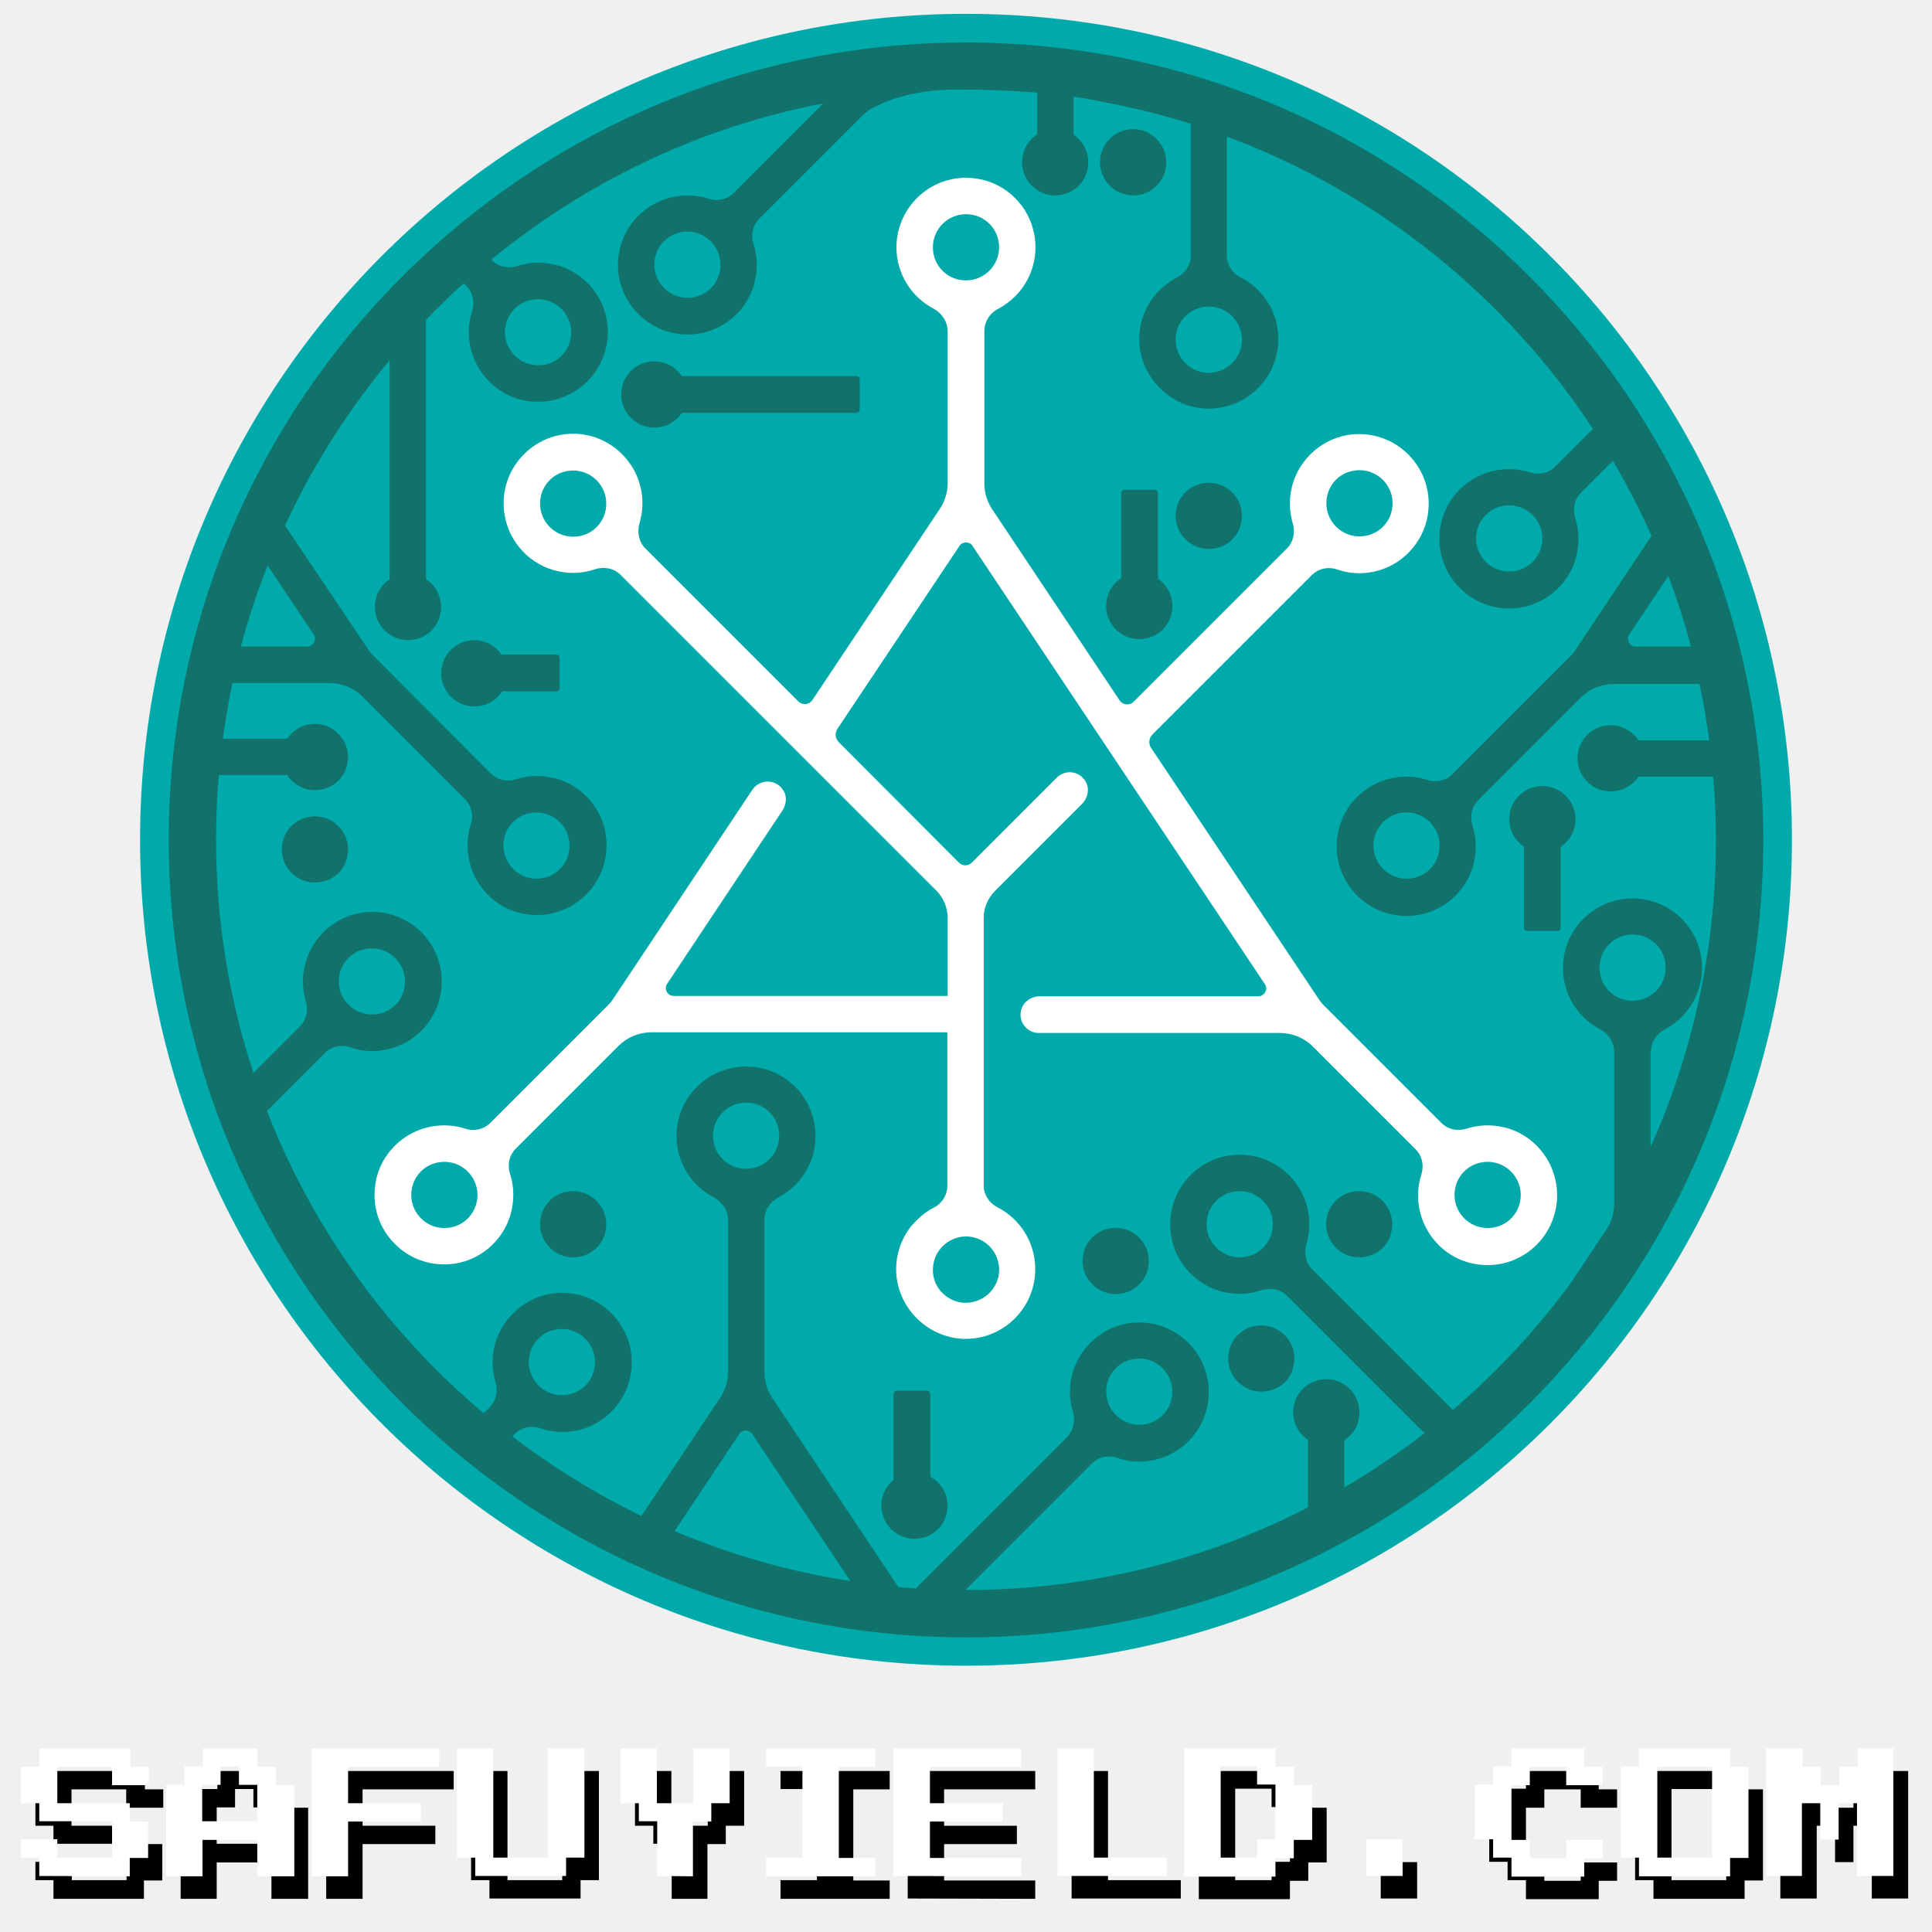
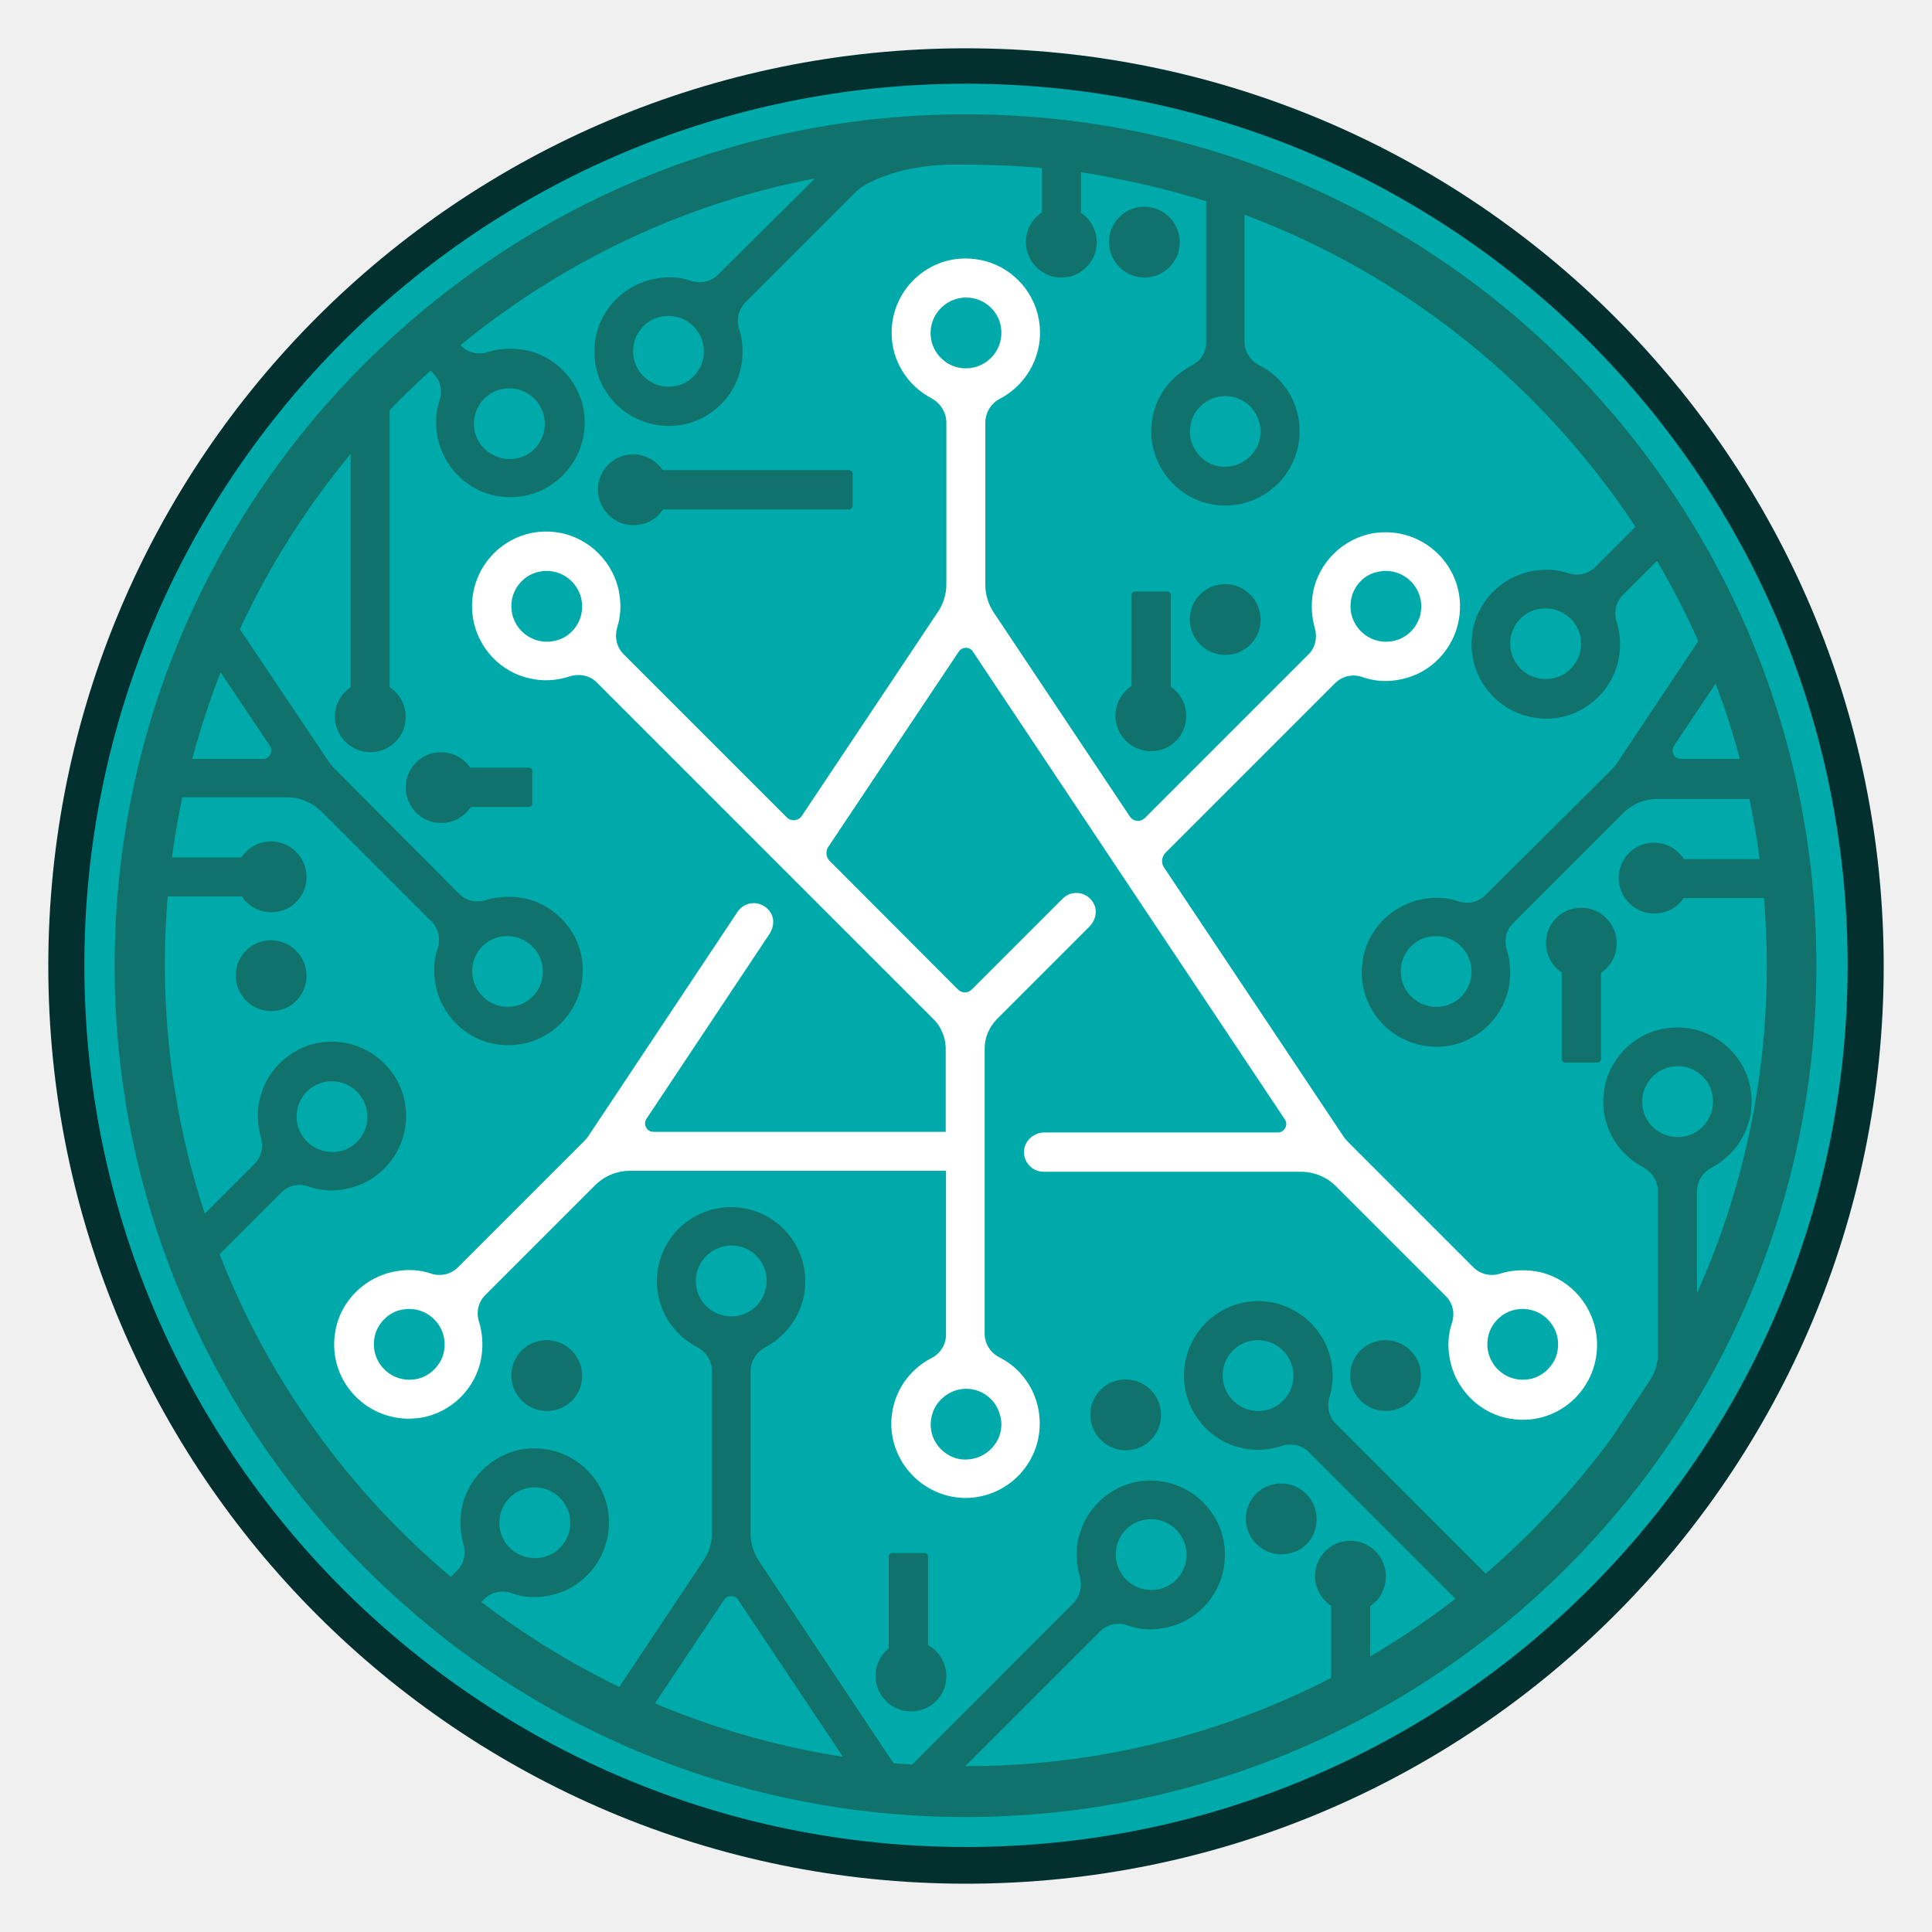
<svg xmlns="http://www.w3.org/2000/svg" version="1.1" id="Capa_1" x="0px" y="0px" viewBox="0 0 600 600" style="enable-background:new 0 0 600 600;" xml:space="preserve">
  <style type="text/css">
- 	.st0{fill:#00AAAA;}
- 	.st1{fill:#FFFFFF;}
- 	.st2{fill:#11726B;}
- 	.st3{enable-background:new    ;}
+ 	.st0{fill:#01302F;}
+ 	.st1{fill:#00AAAA;}
+ 	.st2{fill:#FFFFFF;}
+ 	.st3{fill:#11726B;}
</style>
  <g>
    <g>
-       <circle class="st0" cx="300" cy="260.8" r="256.5" />
-       <path class="st1" d="M465.6,349.8c-3.5-0.6-7-0.3-10.1,0.7c-2.8,0.9-5.8,0.3-7.9-1.8l-36.3-36.3c-0.7-0.7-1.3-1.4-1.8-2.2    l-52-77.9c-0.9-1.3-0.7-3.1,0.4-4.2l6.2-6.2l43.3-43.3c2.1-2.1,5.2-2.7,8-1.7c3.5,1.2,7.4,1.5,11.4,0.6    c8.5-1.8,15.2-8.9,16.6-17.5c2.4-14.7-10.2-27.3-24.9-24.9c-8.9,1.5-16.1,8.7-17.6,17.6c-0.6,3.5-0.3,6.8,0.6,9.9    c0.8,2.7,0.2,5.7-1.8,7.7l-41.9,41.9l-5.7,5.7c-1.3,1.3-3.4,1.1-4.4-0.4l-39.6-59.4c-1.6-2.4-2.4-5.2-2.4-8v-47.2    c0-3,1.7-5.7,4.3-7c8-4.2,13-13.2,11.2-23.1c-1.6-8.7-8.5-15.6-17.1-17.2c-13.7-2.6-25.7,8-25.7,21.2c0,8.3,4.7,15.5,11.6,19.1    c2.6,1.4,4.3,4.1,4.3,7V150c0,2.8-0.8,5.6-2.4,8l-39.6,59.4c-1,1.5-3.1,1.7-4.4,0.4l-47.5-47.5c-2-2-2.6-5-1.8-7.8    c0.9-3.1,1.2-6.4,0.6-9.9c-1.5-8.9-8.7-16.1-17.6-17.6c-14.7-2.4-27.3,10.2-24.9,24.9c1.4,8.6,8.1,15.7,16.6,17.5    c4.1,0.9,7.9,0.6,11.4-0.6c2.8-0.9,5.9-0.4,8,1.7l98.1,98.1c2.2,2.2,3.5,5.3,3.5,8.4v24.3h-85.1c-1.9,0-3.1-2.2-2-3.8l35.8-53.8    c1.2-1.9,1.5-4.3,0.3-6.2c-2.3-3.7-7.3-3.6-9.6-0.3l-43.2,64.9c-0.5,0.8-1.1,1.5-1.8,2.2l-36.4,36.4c-2.1,2.1-5.1,2.7-7.9,1.8    c-3.1-1-6.5-1.3-10.1-0.7c-9,1.5-16.3,8.7-17.7,17.7c-2.4,14.7,10.2,27.2,24.8,24.9c9-1.4,16.3-8.7,17.7-17.7    c0.6-3.6,0.3-7-0.7-10.1c-0.9-2.8-0.3-5.8,1.8-7.9l31.9-31.9c2.7-2.7,6.4-4.2,10.2-4.2h91.9v47.7c0,2.8-1.6,5.4-4.1,6.7    c-2.8,1.4-5.2,3.5-7.2,5.9c-2.9,3.7-4.6,8.4-4.6,13.4c0.1,11.5,9.5,21.1,21,21.5c12.2,0.3,22.2-9.5,22.2-21.6    c0-5-1.7-9.7-4.6-13.4c-1.9-2.4-4.4-4.5-7.2-5.9c-2.5-1.3-4.2-3.9-4.2-6.7v-83.1c0-3.2,1.3-6.2,3.5-8.4l7.8-7.8l19.2-19.2    c1.7-1.7,2.4-4.3,1.4-6.5c-1.7-3.7-6.4-4.5-9.2-1.7l-26.4,26.4c-1.1,1.1-2.9,1.1-4,0l-37.3-37.4c-1.1-1.1-1.3-2.9-0.4-4.2    l37.9-56.8c1-1.4,3.1-1.4,4,0l90.8,136.1c1.1,1.6-0.1,3.8-2,3.8h-67.9c-2.6,0-5.1,1.7-5.8,4.3c-0.9,3.7,1.9,7.1,5.5,7.1h74.9    c3.8,0,7.5,1.5,10.2,4.2l31.9,31.9c2.1,2.1,2.7,5.1,1.8,7.9c-1,3.1-1.3,6.5-0.7,10.1c1.5,9,8.7,16.3,17.7,17.7    c14.7,2.4,27.2-10.2,24.9-24.9C481.8,358.5,474.6,351.2,465.6,349.8L465.6,349.8z M419.4,146.4c7.8-2.1,14.8,4.9,12.7,12.7    c-0.9,3.4-3.7,6.2-7.1,7.1c-7.8,2.1-14.8-4.9-12.7-12.7C413.2,150.1,415.9,147.3,419.4,146.4L419.4,146.4z M180.8,166.3    c-7.8,2.1-14.8-4.9-12.7-12.7c0.9-3.4,3.7-6.2,7.1-7.1c7.8-2.1,14.8,4.9,12.7,12.7C187,162.6,184.2,165.4,180.8,166.3L180.8,166.3    z M140.8,381c-7.8,2.1-14.8-4.9-12.7-12.7c0.9-3.4,3.7-6.2,7.1-7.1c7.8-2.1,14.8,4.9,12.7,12.7C147,377.3,144.2,380.1,140.8,381    L140.8,381z M309.2,389.7c0.7,1.4,1.1,3,1.1,4.6c0,6.1-5.4,11-11.8,10.2c-3.3-0.5-6.2-2.6-7.7-5.5c-1.6-3.2-1.3-6.6,0-9.3    c1.7-3.3,5.2-5.7,9.2-5.7C304,384,307.5,386.3,309.2,389.7L309.2,389.7z M290.1,79.6c-2.1-7.8,4.9-14.8,12.7-12.7    c3.4,0.9,6.2,3.7,7.1,7.1c2.1,7.8-4.9,14.8-12.7,12.7C293.8,85.8,291,83,290.1,79.6L290.1,79.6z M464.8,381    c-7.8,2.1-14.8-4.9-12.7-12.7c0.9-3.4,3.7-6.2,7.1-7.1c7.8-2.1,14.8,4.9,12.7,12.7C471,377.3,468.2,380.1,464.8,381" />
+       <circle class="st0" cx="300" cy="300" r="285" />
+       <circle class="st1" cx="300" cy="299.8" r="273.8" />
+       <path class="st2" d="M476.8,394.8c-3.7-0.6-7.5-0.3-10.8,0.7c-3,1-6.2,0.3-8.4-1.9l-38.7-38.7c-0.7-0.7-1.4-1.5-1.9-2.3    l-55.5-83.2c-1-1.4-0.7-3.3,0.4-4.5l6.6-6.6l46.2-46.2c2.2-2.2,5.6-2.9,8.5-1.8c3.7,1.3,7.9,1.6,12.2,0.6    c9.1-1.9,16.2-9.5,17.7-18.7c2.6-15.7-10.9-29.1-26.6-26.6c-9.5,1.6-17.2,9.3-18.8,18.8c-0.6,3.7-0.3,7.3,0.6,10.6    c0.9,2.9,0.2,6.1-1.9,8.2l-44.7,44.7l-6.1,6.1c-1.4,1.4-3.6,1.2-4.7-0.4l-42.3-63.4c-1.7-2.6-2.6-5.6-2.6-8.5v-50.4    c0-3.2,1.8-6.1,4.6-7.5c8.5-4.5,13.9-14.1,12-24.7c-1.7-9.3-9.1-16.7-18.3-18.4c-14.6-2.8-27.4,8.5-27.4,22.6    c0,8.9,5,16.5,12.4,20.4c2.8,1.5,4.6,4.4,4.6,7.5v50.3c0,3-0.9,6-2.6,8.5L249,253.4c-1.1,1.6-3.3,1.8-4.7,0.4l-50.7-50.7    c-2.1-2.1-2.8-5.3-1.9-8.3c1-3.3,1.3-6.8,0.6-10.6c-1.6-9.5-9.3-17.2-18.8-18.8c-15.7-2.6-29.1,10.9-26.6,26.6    c1.5,9.2,8.6,16.8,17.7,18.7c4.4,1,8.4,0.6,12.2-0.6c3-1,6.3-0.4,8.5,1.8L290,316.6c2.3,2.3,3.7,5.7,3.7,9v25.9h-90.8    c-2,0-3.3-2.3-2.1-4.1L239,290c1.3-2,1.6-4.6,0.3-6.6c-2.5-3.9-7.8-3.8-10.2-0.3L183,352.4c-0.5,0.9-1.2,1.6-1.9,2.3l-38.9,38.9    c-2.2,2.2-5.4,2.9-8.4,1.9c-3.3-1.1-6.9-1.4-10.8-0.7c-9.6,1.6-17.4,9.3-18.9,18.9c-2.6,15.7,10.9,29,26.5,26.6    c9.6-1.5,17.4-9.3,18.9-18.9c0.6-3.8,0.3-7.5-0.7-10.8c-1-3-0.3-6.2,1.9-8.4l34.1-34.1c2.9-2.9,6.8-4.5,10.9-4.5h98.1v50.9    c0,3-1.7,5.8-4.4,7.2c-3,1.5-5.6,3.7-7.7,6.3c-3.1,3.9-4.9,9-4.9,14.3c0.1,12.3,10.1,22.5,22.4,22.9c13,0.3,23.7-10.1,23.7-23.1    c0-5.3-1.8-10.4-4.9-14.3c-2-2.6-4.7-4.8-7.7-6.3c-2.7-1.4-4.5-4.2-4.5-7.2v-88.7c0-3.4,1.4-6.6,3.7-9l8.3-8.3l20.5-20.5    c1.8-1.8,2.6-4.6,1.5-6.9c-1.8-3.9-6.8-4.8-9.8-1.8l-28.2,28.2c-1.2,1.2-3.1,1.2-4.3,0l-39.8-39.9c-1.2-1.2-1.4-3.1-0.4-4.5    l40.5-60.6c1.1-1.5,3.3-1.5,4.3,0L399,347.6c1.2,1.7-0.1,4.1-2.1,4.1h-72.5c-2.8,0-5.4,1.8-6.2,4.6c-1,3.9,2,7.6,5.9,7.6H404    c4.1,0,8,1.6,10.9,4.5l34.1,34.1c2.2,2.2,2.9,5.4,1.9,8.4c-1.1,3.3-1.4,6.9-0.7,10.8c1.6,9.6,9.3,17.4,18.9,18.9    c15.7,2.6,29-10.9,26.6-26.6C494.1,404.1,486.4,396.3,476.8,394.8L476.8,394.8z M427.4,177.7c8.3-2.2,15.8,5.2,13.6,13.6    c-1,3.6-3.9,6.6-7.6,7.6c-8.3,2.2-15.8-5.2-13.6-13.6C420.8,181.6,423.7,178.6,427.4,177.7L427.4,177.7z M172.8,198.9    c-8.3,2.2-15.8-5.2-13.6-13.6c1-3.6,3.9-6.6,7.6-7.6c8.3-2.2,15.8,5.2,13.6,13.6C179.4,195,176.4,198,172.8,198.9L172.8,198.9z     M130.1,428.1c-8.3,2.2-15.8-5.2-13.6-13.6c1-3.6,3.9-6.6,7.6-7.6c8.3-2.2,15.8,5.2,13.6,13.6    C136.7,424.1,133.7,427.1,130.1,428.1L130.1,428.1z M309.8,437.4c0.7,1.5,1.2,3.2,1.2,4.9c0,6.5-5.8,11.7-12.6,10.9    c-3.5-0.5-6.6-2.8-8.2-5.9c-1.7-3.4-1.4-7,0-9.9c1.8-3.5,5.6-6.1,9.8-6.1C304.3,431.3,308,433.7,309.8,437.4L309.8,437.4z     M289.4,106.4c-2.2-8.3,5.2-15.8,13.6-13.6c3.6,1,6.6,3.9,7.6,7.6c2.2,8.3-5.2,15.8-13.6,13.6C293.4,113,290.4,110,289.4,106.4    L289.4,106.4z M475.9,428.1c-8.3,2.2-15.8-5.2-13.6-13.6c1-3.6,3.9-6.6,7.6-7.6c8.3-2.2,15.8,5.2,13.6,13.6    C482.5,424.1,479.5,427.1,475.9,428.1" />
      <g>
        <g>
          <g>
            <g>
              <g>
-                 <path class="st2" d="M300,13.2c-63.6,0-121.6,24-165.5,63.6c-0.3,0.3-0.6,0.5-0.9,0.8l0,0c-49.9,45.3-81.2,110.7-81.2,183.2         c0,75.4,33.9,143.1,87.3,188.6c0.1,0.1,0.2,0.2,0.3,0.3c1.1,1,2.3,1.9,3.4,2.8c0.6,0.5,1.2,1,1.9,1.5c1,0.8,2.1,1.7,3.1,2.5         l0.1,0.1c21,16.2,44.6,29.2,70.1,38.1s52.9,13.8,81.4,13.8c136.5,0,247.6-111.1,247.6-247.6S436.5,13.2,300,13.2z          M525.1,200.8H508c-1.9,0-3.1-2.2-2-3.8l12.1-18.1C520.8,186,523.2,193.3,525.1,200.8z M83.1,175.6L97.4,197         c1.1,1.6-0.1,3.8-2,3.8H74.8C77.1,192.2,79.9,183.8,83.1,175.6z M209.5,475.5l20.1-30.2c0.9-1.4,3.1-1.4,4,0l30.5,45.7         C245.1,488.1,226.8,482.8,209.5,475.5z M228.9,362.6c-3.4-0.9-6.2-3.7-7.1-7.1c-2.1-7.8,4.9-14.8,12.7-12.7         c3.4,0.9,6.2,3.7,7.1,7.1C243.7,357.7,236.7,364.7,228.9,362.6z M504.2,310.4c-3.4-0.9-6.2-3.7-7.1-7.1         c-2.1-7.8,4.9-14.8,12.7-12.7c3.4,0.9,6.2,3.7,7.1,7.1C519,305.6,512,312.5,504.2,310.4z M512.7,326.7c0-3,1.7-5.6,4.3-7         c8-4.2,13-13.2,11.2-23.1c-1.5-8.6-8.5-15.6-17.1-17.2c-13.7-2.5-25.7,7.9-25.7,21.2c0,8.3,4.7,15.5,11.6,19.1         c2.6,1.4,4.3,4.1,4.3,7v47.1c0,2.9-0.8,5.6-2.4,8L488,398.2c-10.7,14.6-23.1,27.9-36.8,39.7l-43.7-43.7c-2-2-2.6-5-1.8-7.8         c0.9-3.1,1.2-6.4,0.6-9.9c-1.5-8.9-8.7-16.1-17.7-17.6c-14.7-2.4-27.3,10.2-24.9,24.9c1.4,8.6,8.1,15.7,16.6,17.5         c4.1,0.9,7.9,0.6,11.4-0.6c2.8-0.9,5.9-0.4,8,1.7l42.7,42.7c-39.4,30.5-88.8,48.7-142.4,48.7h-0.2l39.3-39.3         c2.1-2.1,5.2-2.7,8-1.7c3.5,1.2,7.4,1.5,11.4,0.6c8.5-1.8,15.2-8.9,16.6-17.5c2.4-14.7-10.2-27.3-24.9-24.9         c-8.9,1.5-16.1,8.7-17.6,17.6c-0.6,3.5-0.3,6.9,0.6,9.9c0.8,2.7,0.2,5.7-1.8,7.8l-47,47c-1.8-0.1-3.6-0.3-5.4-0.4l-39.2-58.8         c-1.6-2.4-2.4-5.2-2.4-8v-47.2c0-3,1.7-5.6,4.3-7c8-4.2,13-13.2,11.2-23.1c-1.6-8.7-8.5-15.6-17.1-17.2         c-13.7-2.5-25.7,7.9-25.7,21.2c0,8.3,4.7,15.5,11.6,19.1c2.7,1.4,4.4,4.1,4.4,7V426c0,2.9-0.8,5.6-2.4,8l-24.5,36.8         c-14.2-6.9-27.6-15.2-40.1-24.7l0.8-0.8c2.1-2.1,5.2-2.7,8-1.7c3.5,1.2,7.4,1.5,11.4,0.6c8.5-1.8,15.2-8.9,16.6-17.5         c2.4-14.7-10.2-27.3-24.9-24.9c-8.9,1.5-16.2,8.7-17.7,17.6c-0.6,3.5-0.3,6.8,0.6,9.9c0.8,2.7,0.2,5.7-1.8,7.7l-1.9,1.9         c-29.7-25-53-57.2-67.3-93.9l18-18c2.1-2.1,5.2-2.7,8-1.7c3.5,1.2,7.4,1.5,11.4,0.6c8.5-1.9,15.2-8.9,16.6-17.5         c2.4-14.7-10.2-27.3-24.9-24.9c-8.9,1.5-16.1,8.7-17.6,17.6c-0.6,3.5-0.3,6.8,0.6,9.9c0.8,2.7,0.2,5.7-1.8,7.7l-14.5,14.5         c-7.5-22.8-11.6-47.2-11.6-72.4c0-16.7,1.8-33,5.1-48.7h30.1c3.8,0,7.5,1.5,10.2,4.2l31.9,31.9c2.1,2.1,2.7,5.1,1.8,7.9         c-1,3.1-1.3,6.5-0.7,10.1c1.5,9,8.7,16.3,17.7,17.7c14.7,2.3,27.2-10.2,24.9-24.9c-1.4-9-8.7-16.3-17.7-17.7         c-3.5-0.6-7-0.3-10.1,0.7c-2.8,0.9-5.8,0.3-7.9-1.8l-36.3-36.4c-0.7-0.7-1.3-1.4-1.8-2.2l-25.8-38.4         c13.3-28.7,32.3-54.3,55.5-75.2l0.8,0.8c2.1,2.1,2.7,5.1,1.8,7.9c-1,3.1-1.3,6.5-0.7,10.1c1.5,9,8.7,16.3,17.7,17.7         c14.7,2.3,27.2-10.2,24.9-24.9c-1.5-9-8.7-16.3-17.7-17.7c-3.5-0.6-7-0.3-10.1,0.7c-2.8,0.9-5.8,0.3-7.9-1.8l-0.2-0.2         c29.3-24,64.5-41.1,103.1-48.5l-27.8,27.8c-2.1,2.1-5.1,2.7-7.9,1.8c-3.1-1-6.5-1.3-10.1-0.7c-9,1.5-16.3,8.7-17.7,17.7         c-2.4,14.7,10.2,27.2,24.8,24.9c9-1.4,16.3-8.7,17.7-17.7c0.6-3.5,0.3-7-0.7-10.1c-0.9-2.8-0.3-5.8,1.8-7.9L267.7,36         c0.6-0.6,1.2-1.1,1.9-1.6c0.8-0.6,1.7-1.1,2.7-1.5c0.1,0,0.1-0.1,0.2-0.1c5.7-2.8,13.8-5,24.9-5c30,0,45.3,3.9,45.3,3.9         c9.2,1.7,18.3,4,27.1,6.7v41c0,2.8-1.6,5.4-4.2,6.7c-2.8,1.5-5.2,3.5-7.2,5.9c-2.9,3.7-4.6,8.4-4.6,13.4         c0.1,11.5,9.5,21.2,21,21.5c12.2,0.3,22.2-9.5,22.2-21.6c0-5-1.7-9.7-4.6-13.3c-1.9-2.5-4.4-4.5-7.2-5.9         c-2.5-1.3-4.2-3.9-4.2-6.7v-37c46.9,17.5,86.6,49.6,113.7,90.8L483,144.9c-2.1,2.1-5.1,2.7-7.9,1.8c-3.1-1-6.5-1.3-10.1-0.7         c-9,1.5-16.3,8.7-17.7,17.8c-2.3,14.7,10.2,27.2,24.9,24.9c9-1.5,16.3-8.7,17.7-17.7c0.6-3.6,0.3-7-0.7-10.1         c-0.9-2.8-0.3-5.8,1.8-7.9l9.9-9.9c4.4,7.5,8.4,15.3,12,23.3l-23.6,35.4c-0.5,0.8-1.1,1.5-1.8,2.2l-36.4,36.4         c-2.1,2.1-5.1,2.7-7.9,1.8c-3.1-1-6.5-1.3-10.1-0.7c-9,1.5-16.3,8.7-17.7,17.8c-2.3,14.7,10.2,27.2,24.9,24.9         c9-1.5,16.3-8.7,17.7-17.7c0.6-3.6,0.3-7-0.7-10.1c-0.9-2.8-0.3-5.8,1.8-7.9l31.9-31.9c2.7-2.7,6.4-4.2,10.2-4.2h26.6         c3.3,15.7,5.1,32,5.1,48.7c0,33.9-7.3,66.1-20.3,95.1v-29.5L512.7,326.7L512.7,326.7z M394.9,383c-0.9,3.4-3.7,6.2-7.1,7.1         c-7.8,2.1-14.8-4.9-12.7-12.7c0.9-3.4,3.7-6.2,7.1-7.1C390,368.2,397,375.2,394.9,383z M343.9,429.4c0.9-3.4,3.7-6.2,7.1-7.1         c7.8-2.1,14.8,4.9,12.7,12.7c-0.9,3.4-3.7,6.2-7.1,7.1C348.8,444.2,341.9,437.2,343.9,429.4z M164.6,420.2         c0.9-3.4,3.7-6.2,7.1-7.1c7.8-2.1,14.8,4.9,12.7,12.7c-0.9,3.4-3.7,6.2-7.1,7.1C169.5,435,162.5,428,164.6,420.2z M105.6,302         c0.9-3.4,3.7-6.2,7.1-7.1c7.8-2.1,14.8,4.9,12.7,12.7c-0.9,3.4-3.7,6.2-7.1,7.1C110.5,316.7,103.5,309.8,105.6,302z          M156.7,259.8c0.9-3.4,3.7-6.2,7.1-7.1c7.8-2.1,14.8,4.9,12.7,12.7c-0.9,3.4-3.7,6.2-7.1,7.1         C161.6,274.6,154.7,267.6,156.7,259.8z M157.2,100.4c0.9-3.4,3.7-6.2,7.1-7.1c7.8-2.1,14.8,4.9,12.7,12.7         c-0.9,3.4-3.7,6.2-7.1,7.1C162.1,115.1,155.1,108.2,157.2,100.4z M223.4,85c-0.9,3.4-3.7,6.2-7.1,7.1         c-7.8,2.1-14.8-4.9-12.7-12.7c0.9-3.4,3.7-6.2,7.1-7.1C218.5,70.2,225.4,77.2,223.4,85z M375.4,95.2c4,0,7.5,2.3,9.2,5.7         c0.7,1.4,1.1,3,1.1,4.6c0,6.1-5.4,11-11.8,10.2c-3.3-0.5-6.2-2.6-7.7-5.6c-1.6-3.2-1.3-6.6,0-9.3         C368,97.5,371.4,95.2,375.4,95.2z M478.6,170c-0.9,3.4-3.7,6.2-7.1,7.1c-7.8,2.1-14.8-4.9-12.7-12.7c0.9-3.4,3.7-6.2,7.1-7.1         C473.7,155.3,480.7,162.2,478.6,170z M446.7,265.4c-0.9,3.4-3.7,6.2-7.1,7.1c-7.8,2.1-14.8-4.9-12.7-12.7         c0.9-3.4,3.7-6.2,7.1-7.1C441.9,250.6,448.8,257.6,446.7,265.4z" />
+                 <path class="st3" d="M300,35.5c-67.9,0-129.8,25.6-176.7,67.9c-0.3,0.3-0.6,0.5-1,0.9l0,0C69,152.7,35.6,222.5,35.6,299.9         c0,80.5,36.2,152.7,93.2,201.3c0.1,0.1,0.2,0.2,0.3,0.3c1.2,1.1,2.5,2,3.6,3c0.6,0.5,1.3,1.1,2,1.6c1.1,0.9,2.2,1.8,3.3,2.7         l0.1,0.1c22.4,17.3,47.6,31.2,74.8,40.7s56.5,14.7,86.9,14.7c145.7,0,264.3-118.6,264.3-264.3S445.7,35.5,300,35.5z          M540.3,235.7H522c-2,0-3.3-2.3-2.1-4.1l12.9-19.3C535.7,219.9,538.2,227.7,540.3,235.7z M68.5,208.8l15.3,22.8         c1.2,1.7-0.1,4.1-2.1,4.1h-22C62.1,226.6,65.1,217.6,68.5,208.8z M203.4,529l21.5-32.2c1-1.5,3.3-1.5,4.3,0l32.6,48.8         C241.4,542.4,221.9,536.8,203.4,529z M224.1,408.4c-3.6-1-6.6-3.9-7.6-7.6c-2.2-8.3,5.2-15.8,13.6-13.6         c3.6,1,6.6,3.9,7.6,7.6C239.9,403.2,232.4,410.7,224.1,408.4z M518,352.7c-3.6-1-6.6-3.9-7.6-7.6         c-2.2-8.3,5.2-15.8,13.6-13.6c3.6,1,6.6,3.9,7.6,7.6C533.8,347.6,526.3,355,518,352.7z M527,370.1c0-3.2,1.8-6,4.6-7.5         c8.5-4.5,13.9-14.1,12-24.7c-1.6-9.2-9.1-16.7-18.3-18.4c-14.6-2.7-27.4,8.4-27.4,22.6c0,8.9,5,16.5,12.4,20.4         c2.8,1.5,4.6,4.4,4.6,7.5v50.3c0,3.1-0.9,6-2.6,8.5l-11.6,17.5c-11.4,15.6-24.7,29.8-39.3,42.4l-46.6-46.6         c-2.1-2.1-2.8-5.3-1.9-8.3c1-3.3,1.3-6.8,0.6-10.6c-1.6-9.5-9.3-17.2-18.9-18.8c-15.7-2.6-29.1,10.9-26.6,26.6         c1.5,9.2,8.6,16.8,17.7,18.7c4.4,1,8.4,0.6,12.2-0.6c3-1,6.3-0.4,8.5,1.8l45.6,45.6c-42.1,32.6-94.8,52-152,52h-0.2         l41.9-41.9c2.2-2.2,5.6-2.9,8.5-1.8c3.7,1.3,7.9,1.6,12.2,0.6c9.1-1.9,16.2-9.5,17.7-18.7c2.6-15.7-10.9-29.1-26.6-26.6         c-9.5,1.6-17.2,9.3-18.8,18.8c-0.6,3.7-0.3,7.4,0.6,10.6c0.9,2.9,0.2,6.1-1.9,8.3L283.3,548c-1.9-0.1-3.8-0.3-5.8-0.4         l-41.8-62.8c-1.7-2.6-2.6-5.6-2.6-8.5v-50.4c0-3.2,1.8-6,4.6-7.5c8.5-4.5,13.9-14.1,12-24.7c-1.7-9.3-9.1-16.7-18.3-18.4         c-14.6-2.7-27.4,8.4-27.4,22.6c0,8.9,5,16.5,12.4,20.4c2.9,1.5,4.7,4.4,4.7,7.5v50.3c0,3.1-0.9,6-2.6,8.5l-26.2,39.3         c-15.2-7.4-29.5-16.2-42.8-26.4l0.9-0.9c2.2-2.2,5.6-2.9,8.5-1.8c3.7,1.3,7.9,1.6,12.2,0.6c9.1-1.9,16.2-9.5,17.7-18.7         c2.6-15.7-10.9-29.1-26.6-26.6c-9.5,1.6-17.3,9.3-18.9,18.8c-0.6,3.7-0.3,7.3,0.6,10.6c0.9,2.9,0.2,6.1-1.9,8.2l-2,2         c-31.7-26.7-56.6-61.1-71.8-100.2l19.2-19.2c2.2-2.2,5.6-2.9,8.5-1.8c3.7,1.3,7.9,1.6,12.2,0.6c9.1-2,16.2-9.5,17.7-18.7         c2.6-15.7-10.9-29.1-26.6-26.6c-9.5,1.6-17.2,9.3-18.8,18.8c-0.6,3.7-0.3,7.3,0.6,10.6c0.9,2.9,0.2,6.1-1.9,8.2l-15.5,15.5         c-8-24.3-12.4-50.4-12.4-77.3c0-17.8,1.9-35.2,5.4-52H89c4.1,0,8,1.6,10.9,4.5l34.1,34.1c2.2,2.2,2.9,5.4,1.9,8.4         c-1.1,3.3-1.4,6.9-0.7,10.8c1.6,9.6,9.3,17.4,18.9,18.9c15.7,2.5,29-10.9,26.6-26.6c-1.5-9.6-9.3-17.4-18.9-18.9         c-3.7-0.6-7.5-0.3-10.8,0.7c-3,1-6.2,0.3-8.4-1.9l-38.7-38.9c-0.7-0.7-1.4-1.5-1.9-2.3l-27.5-41c14.2-30.6,34.5-58,59.2-80.3         l0.9,0.9c2.2,2.2,2.9,5.4,1.9,8.4c-1.1,3.3-1.4,6.9-0.7,10.8c1.6,9.6,9.3,17.4,18.9,18.9c15.7,2.5,29-10.9,26.6-26.6         c-1.6-9.6-9.3-17.4-18.9-18.9c-3.7-0.6-7.5-0.3-10.8,0.7c-3,1-6.2,0.3-8.4-1.9l-0.2-0.2c31.3-25.6,68.8-43.9,110.1-51.8         L223,85.3c-2.2,2.2-5.4,2.9-8.4,1.9c-3.3-1.1-6.9-1.4-10.8-0.7c-9.6,1.6-17.4,9.3-18.9,18.9c-2.6,15.7,10.9,29,26.5,26.6         c9.6-1.5,17.4-9.3,18.9-18.9c0.6-3.7,0.3-7.5-0.7-10.8c-1-3-0.3-6.2,1.9-8.4l34.1-34.1c0.6-0.6,1.3-1.2,2-1.7         c0.9-0.6,1.8-1.2,2.9-1.6c0.1,0,0.1-0.1,0.2-0.1c6.1-3,14.7-5.3,26.6-5.3c32,0,48.4,4.2,48.4,4.2c9.8,1.8,19.5,4.3,28.9,7.2         v43.8c0,3-1.7,5.8-4.5,7.2c-3,1.6-5.6,3.7-7.7,6.3c-3.1,3.9-4.9,9-4.9,14.3c0.1,12.3,10.1,22.6,22.4,22.9         c13,0.3,23.7-10.1,23.7-23.1c0-5.3-1.8-10.4-4.9-14.2c-2-2.7-4.7-4.8-7.7-6.3c-2.7-1.4-4.5-4.2-4.5-7.2V66.7         c50.1,18.7,92.4,52.9,121.4,96.9l-12.5,12.5c-2.2,2.2-5.4,2.9-8.4,1.9c-3.3-1.1-6.9-1.4-10.8-0.7c-9.6,1.6-17.4,9.3-18.9,19         c-2.5,15.7,10.9,29,26.6,26.6c9.6-1.6,17.4-9.3,18.9-18.9c0.6-3.8,0.3-7.5-0.7-10.8c-1-3-0.3-6.2,1.9-8.4l10.6-10.6         c4.7,8,9,16.3,12.8,24.9l-25.2,37.8c-0.5,0.9-1.2,1.6-1.9,2.3l-39,38.8c-2.2,2.2-5.4,2.9-8.4,1.9c-3.3-1.1-6.9-1.4-10.8-0.7         c-9.6,1.6-17.4,9.3-18.9,19c-2.5,15.7,10.9,29,26.6,26.6c9.6-1.6,17.4-9.3,18.9-18.9c0.6-3.8,0.3-7.5-0.7-10.8         c-1-3-0.3-6.2,1.9-8.4l34.1-34.1c2.9-2.9,6.8-4.5,10.9-4.5h28.4c3.5,16.8,5.4,34.2,5.4,52c0,36.2-7.8,70.6-21.7,101.5         L527,370.1L527,370.1L527,370.1z M401.3,430.2c-1,3.6-3.9,6.6-7.6,7.6c-8.3,2.2-15.8-5.2-13.6-13.6c1-3.6,3.9-6.6,7.6-7.6         C396.1,414.4,403.5,421.9,401.3,430.2z M346.9,479.8c1-3.6,3.9-6.6,7.6-7.6c8.3-2.2,15.8,5.2,13.6,13.6         c-1,3.6-3.9,6.6-7.6,7.6C352.1,495.6,344.7,488.1,346.9,479.8z M155.5,469.9c1-3.6,3.9-6.6,7.6-7.6         c8.3-2.2,15.8,5.2,13.6,13.6c-1,3.6-3.9,6.6-7.6,7.6C160.7,485.7,153.2,478.3,155.5,469.9z M92.5,343.8         c1-3.6,3.9-6.6,7.6-7.6c8.3-2.2,15.8,5.2,13.6,13.6c-1,3.6-3.9,6.6-7.6,7.6C97.7,359.5,90.3,352.1,92.5,343.8z M147,298.7         c1-3.6,3.9-6.6,7.6-7.6c8.3-2.2,15.8,5.2,13.6,13.6c-1,3.6-3.9,6.6-7.6,7.6C152.3,314.5,144.9,307,147,298.7z M147.6,128.6         c1-3.6,3.9-6.6,7.6-7.6c8.3-2.2,15.8,5.2,13.6,13.6c-1,3.6-3.9,6.6-7.6,7.6C152.8,144.3,145.3,136.9,147.6,128.6z          M218.2,112.1c-1,3.6-3.9,6.6-7.6,7.6c-8.3,2.2-15.8-5.2-13.6-13.6c1-3.6,3.9-6.6,7.6-7.6C213,96.3,220.4,103.8,218.2,112.1z          M380.5,123c4.3,0,8,2.5,9.8,6.1c0.7,1.5,1.2,3.2,1.2,4.9c0,6.5-5.8,11.7-12.6,10.9c-3.5-0.5-6.6-2.8-8.2-6         c-1.7-3.4-1.4-7,0-9.9C372.6,125.5,376.2,123,380.5,123z M490.6,202.9c-1,3.6-3.9,6.6-7.6,7.6c-8.3,2.2-15.8-5.2-13.6-13.6         c1-3.6,3.9-6.6,7.6-7.6C485.4,187.2,492.9,194.5,490.6,202.9z M456.6,304.7c-1,3.6-3.9,6.6-7.6,7.6         c-8.3,2.2-15.8-5.2-13.6-13.6c1-3.6,3.9-6.6,7.6-7.6C451.5,288.9,458.8,296.4,456.6,304.7z" />
              </g>
            </g>
          </g>
          <g>
-             <path class="st2" d="M150.1,219L150.1,219c-7.8,2.1-14.8-4.9-12.7-12.7c0.9-3.4,3.7-6.2,7.1-7.1c7.8-2.1,14.8,4.9,12.7,12.7       C156.3,215.3,153.5,218.1,150.1,219" />
+             <path class="st3" d="M140,255.2L140,255.2c-8.3,2.2-15.8-5.2-13.6-13.6c1-3.6,3.9-6.6,7.6-7.6c8.3-2.2,15.8,5.2,13.6,13.6       C146.6,251.2,143.6,254.2,140,255.2" />
          </g>
          <g>
-             <path class="st2" d="M206,132.4L206,132.4c-7.8,2.1-14.8-4.9-12.7-12.7c0.9-3.4,3.7-6.2,7.1-7.1c7.8-2.1,14.8,4.9,12.7,12.7       C212.2,128.7,209.4,131.5,206,132.4" />
+             <path class="st3" d="M199.7,162.7L199.7,162.7c-8.3,2.2-15.8-5.2-13.6-13.6c1-3.6,3.9-6.6,7.6-7.6c8.3-2.2,15.8,5.2,13.6,13.6       C206.3,158.8,203.3,161.8,199.7,162.7" />
          </g>
          <g>
-             <path class="st2" d="M129.5,198.4L129.5,198.4c-7.8,2.1-14.8-4.9-12.7-12.7c0.9-3.4,3.7-6.2,7.1-7.1       c7.8-2.1,14.8,4.9,12.7,12.7C135.7,194.8,132.9,197.5,129.5,198.4" />
+             <path class="st3" d="M118,233.2L118,233.2c-8.3,2.2-15.8-5.2-13.6-13.6c1-3.6,3.9-6.6,7.6-7.6c8.3-2.2,15.8,5.2,13.6,13.6       C124.6,229.3,121.6,232.2,118,233.2" />
          </g>
          <g>
-             <path class="st2" d="M349.3,401.5L349.3,401.5c-7.8,2.1-14.8-4.9-12.7-12.7c0.9-3.4,3.7-6.2,7.1-7.1       c7.8-2.1,14.8,4.9,12.7,12.7C355.5,397.8,352.7,400.6,349.3,401.5" />
+             <path class="st3" d="M352.6,450L352.6,450c-8.3,2.2-15.8-5.2-13.6-13.6c1-3.6,3.9-6.6,7.6-7.6c8.3-2.2,15.8,5.2,13.6,13.6       C359.2,446,356.3,449,352.6,450" />
          </g>
          <g>
-             <path class="st2" d="M503,245.4L503,245.4c-7.8,2.1-14.8-4.9-12.7-12.7c0.9-3.4,3.7-6.2,7.1-7.1c7.8-2.1,14.8,4.9,12.7,12.7       C509.2,241.8,506.4,244.5,503,245.4" />
+             <path class="st3" d="M516.7,283.3L516.7,283.3c-8.3,2.2-15.8-5.2-13.6-13.6c1-3.6,3.9-6.6,7.6-7.6c8.3-2.2,15.8,5.2,13.6,13.6       C523.3,279.5,520.3,282.4,516.7,283.3" />
          </g>
          <g>
-             <path class="st2" d="M481.8,264.3L481.8,264.3c-7.8,2.1-14.8-4.9-12.7-12.7c0.9-3.4,3.7-6.2,7.1-7.1       c7.8-2.1,14.8,4.9,12.7,12.7C488,260.6,485.2,263.4,481.8,264.3" />
+             <path class="st3" d="M494.1,303.5L494.1,303.5c-8.3,2.2-15.8-5.2-13.6-13.6c1-3.6,3.9-6.6,7.6-7.6c8.3-2.2,15.8,5.2,13.6,13.6       C500.7,299.6,497.7,302.6,494.1,303.5" />
          </g>
          <g>
-             <path class="st2" d="M354.7,60.3L354.7,60.3c-7.8,2.1-14.8-4.9-12.7-12.7c0.9-3.4,3.7-6.2,7.1-7.1c7.8-2.1,14.8,4.9,12.7,12.7       C360.9,56.6,358.1,59.4,354.7,60.3" />
+             <path class="st3" d="M358.4,85.8L358.4,85.8c-8.3,2.2-15.8-5.2-13.6-13.6c1-3.6,3.9-6.6,7.6-7.6c8.3-2.2,15.8,5.2,13.6,13.6       C365,81.8,362,84.8,358.4,85.8" />
          </g>
          <g>
-             <path class="st2" d="M356.6,198.1L356.6,198.1c-7.8,2.1-14.8-4.9-12.7-12.7c0.9-3.4,3.7-6.2,7.1-7.1       c7.8-2.1,14.8,4.9,12.7,12.7C362.8,194.4,360.1,197.2,356.6,198.1" />
+             <path class="st3" d="M360.4,232.9L360.4,232.9c-8.3,2.2-15.8-5.2-13.6-13.6c1-3.6,3.9-6.6,7.6-7.6c8.3-2.2,15.8,5.2,13.6,13.6       C367,228.9,364.2,231.9,360.4,232.9" />
          </g>
          <g>
-             <path class="st2" d="M378.2,170.1L378.2,170.1c-7.8,2.1-14.8-4.9-12.7-12.7c0.9-3.4,3.7-6.2,7.1-7.1       c7.8-2.1,14.8,4.9,12.7,12.7C384.4,166.4,381.7,169.2,378.2,170.1" />
+             <path class="st3" d="M383.5,203L383.5,203c-8.3,2.2-15.8-5.2-13.6-13.6c1-3.6,3.9-6.6,7.6-7.6c8.3-2.2,15.8,5.2,13.6,13.6       C390.1,199,387.2,202,383.5,203" />
          </g>
          <g>
-             <path class="st2" d="M180.8,390.1L180.8,390.1c-7.8,2.1-14.8-4.9-12.7-12.7c0.9-3.4,3.7-6.2,7.1-7.1       c7.8-2.1,14.8,4.9,12.7,12.7C187,386.4,184.2,389.2,180.8,390.1" />
+             <path class="st3" d="M172.8,437.8L172.8,437.8c-8.3,2.2-15.8-5.2-13.6-13.6c1-3.6,3.9-6.6,7.6-7.6c8.3-2.2,15.8,5.2,13.6,13.6       C179.4,433.9,176.4,436.8,172.8,437.8" />
          </g>
          <g>
-             <path class="st2" d="M100.6,273.7L100.6,273.7c-7.8,2.1-14.8-4.9-12.7-12.7c0.9-3.4,3.7-6.2,7.1-7.1       c7.8-2.1,14.8,4.9,12.7,12.7C106.8,270.1,104.1,272.8,100.6,273.7" />
+             <path class="st3" d="M87.2,313.6L87.2,313.6c-8.3,2.2-15.8-5.2-13.6-13.6c1-3.6,3.9-6.6,7.6-7.6c8.3-2.2,15.8,5.2,13.6,13.6       C93.8,309.7,90.9,312.6,87.2,313.6" />
          </g>
          <g>
-             <path class="st2" d="M100.6,245L100.6,245c-7.8,2.1-14.8-4.9-12.7-12.7c0.9-3.4,3.7-6.2,7.1-7.1c7.8-2.1,14.8,4.9,12.7,12.7       C106.8,241.3,104.1,244.1,100.6,245" />
+             <path class="st3" d="M87.2,282.9L87.2,282.9c-8.3,2.2-15.8-5.2-13.6-13.6c1-3.6,3.9-6.6,7.6-7.6c8.3-2.2,15.8,5.2,13.6,13.6       C93.8,279,90.9,282,87.2,282.9" />
          </g>
          <g>
-             <path class="st2" d="M394.5,431.8L394.5,431.8c-7.8,2.1-14.8-4.9-12.7-12.7c0.9-3.4,3.7-6.2,7.1-7.1       c7.8-2.1,14.8,4.9,12.7,12.7C400.8,428.2,398,430.9,394.5,431.8" />
+             <path class="st3" d="M400.9,482.3L400.9,482.3c-8.3,2.2-15.8-5.2-13.6-13.6c1-3.6,3.9-6.6,7.6-7.6c8.3-2.2,15.8,5.2,13.6,13.6       C407.6,478.5,404.6,481.4,400.9,482.3" />
          </g>
          <g>
-             <path class="st2" d="M424.9,390.1L424.9,390.1c-7.8,2.1-14.8-4.9-12.7-12.7c0.9-3.4,3.7-6.2,7.1-7.1       c7.8-2.1,14.8,4.9,12.7,12.7C431.2,386.4,428.4,389.2,424.9,390.1" />
+             <path class="st3" d="M433.3,437.8L433.3,437.8c-8.3,2.2-15.8-5.2-13.6-13.6c1-3.6,3.9-6.6,7.6-7.6c8.3-2.2,15.8,5.2,13.6,13.6       C440,433.9,437.1,436.8,433.3,437.8" />
          </g>
          <g>
-             <path class="st2" d="M414.7,448.5L414.7,448.5c-7.8,2.1-14.8-4.9-12.7-12.7c0.9-3.4,3.7-6.2,7.1-7.1       c7.8-2.1,14.8,4.9,12.7,12.7C420.9,444.9,418.1,447.6,414.7,448.5" />
+             <path class="st3" d="M422.4,500.1L422.4,500.1c-8.3,2.2-15.8-5.2-13.6-13.6c1-3.6,3.9-6.6,7.6-7.6c8.3-2.2,15.8,5.2,13.6,13.6       C429.1,496.3,426.1,499.2,422.4,500.1" />
          </g>
          <g>
-             <path class="st2" d="M286.8,477.5L286.8,477.5c-7.8,2.1-14.8-4.9-12.7-12.7c0.9-3.4,3.7-6.2,7.1-7.1       c7.8-2.1,14.8,4.9,12.7,12.7C293,473.9,290.2,476.6,286.8,477.5" />
+             <path class="st3" d="M285.9,531.1L285.9,531.1c-8.3,2.2-15.8-5.2-13.6-13.6c1-3.6,3.9-6.6,7.6-7.6c8.3-2.2,15.8,5.2,13.6,13.6       C292.5,527.3,289.5,530.1,285.9,531.1" />
          </g>
          <g>
-             <path class="st2" d="M330.5,60.3L330.5,60.3c-7.8,2.1-14.8-4.9-12.7-12.7c0.9-3.4,3.7-6.2,7.1-7.1c7.8-2.1,14.8,4.9,12.7,12.7       C336.7,56.6,333.9,59.4,330.5,60.3" />
+             <path class="st3" d="M332.6,85.8L332.6,85.8c-8.3,2.2-15.8-5.2-13.6-13.6c1-3.6,3.9-6.6,7.6-7.6c8.3-2.2,15.8,5.2,13.6,13.6       C339.2,81.8,336.2,84.8,332.6,85.8" />
          </g>
-           <rect x="58.6" y="229.4" class="st2" width="32.5" height="11.3" />
-           <rect x="501" y="229.9" class="st2" width="32.5" height="11.3" />
-           <rect x="406.2" y="441.1" class="st2" width="11.3" height="32.5" />
-           <path class="st2" d="M348.2,183.6v-30.5c0-0.5,0.4-1,1-1h9.4c0.5,0,1,0.4,1,1v30.5c0,0.5-0.4,1-1,1h-9.4      C348.6,184.5,348.2,184.1,348.2,183.6z" />
-           <path class="st2" d="M172.8,214.7h-30.5c-0.5,0-1-0.4-1-1v-9.4c0-0.5,0.4-1,1-1h30.5c0.5,0,1,0.4,1,1v9.4      C173.8,214.3,173.3,214.7,172.8,214.7z" />
-           <path class="st2" d="M266,128.2h-61.9c-0.5,0-1-0.4-1-1v-9.4c0-0.5,0.4-1,1-1H266c0.5,0,1,0.4,1,1v9.4      C267,127.7,266.6,128.2,266,128.2z" />
-           <path class="st2" d="M473.3,288.1v-30.5c0-0.5,0.4-1,1-1h9.4c0.5,0,1,0.4,1,1v30.5c0,0.5-0.4,1-1,1h-9.4      C473.8,289.1,473.3,288.7,473.3,288.1z" />
-           <path class="st2" d="M277.5,463.4v-30.5c0-0.5,0.4-1,1-1h9.4c0.5,0,1,0.4,1,1v30.5c0,0.5-0.4,1-1,1h-9.4      C277.9,464.3,277.5,463.9,277.5,463.4z" />
-           <rect x="121" y="92.5" class="st2" width="11.3" height="93.9" />
-           <rect x="322.1" y="19.6" class="st2" width="11.3" height="34.1" />
+           <rect x="42.3" y="266.3" class="st3" width="34.7" height="12.1" />
+           <rect x="514.6" y="266.8" class="st3" width="34.7" height="12.1" />
+           <rect x="413.4" y="492.2" class="st3" width="12.1" height="34.7" />
+           <path class="st3" d="M351.4,217.4v-32.6c0-0.5,0.4-1.1,1.1-1.1h10c0.5,0,1.1,0.4,1.1,1.1v32.6c0,0.5-0.4,1.1-1.1,1.1h-10      C351.9,218.3,351.4,217.9,351.4,217.4z" />
+           <path class="st3" d="M164.2,250.6h-32.6c-0.5,0-1.1-0.4-1.1-1.1v-10c0-0.5,0.4-1.1,1.1-1.1h32.6c0.5,0,1.1,0.4,1.1,1.1v10      C165.3,250.2,164.8,250.6,164.2,250.6z" />
+           <path class="st3" d="M263.7,158.2h-66.1c-0.5,0-1.1-0.4-1.1-1.1v-10c0-0.5,0.4-1.1,1.1-1.1h66.1c0.5,0,1.1,0.4,1.1,1.1v10      C264.8,157.7,264.3,158.2,263.7,158.2z" />
+           <path class="st3" d="M485,328.9v-32.6c0-0.5,0.4-1.1,1.1-1.1h10c0.5,0,1.1,0.4,1.1,1.1v32.6c0,0.5-0.4,1.1-1.1,1.1h-10      C485.5,330,485,329.6,485,328.9z" />
+           <path class="st3" d="M276,516v-32.6c0-0.5,0.4-1.1,1.1-1.1h10c0.5,0,1.1,0.4,1.1,1.1V516c0,0.5-0.4,1.1-1.1,1.1h-10      C276.4,517,276,516.6,276,516z" />
+           <rect x="108.9" y="120.1" class="st3" width="12.1" height="100.2" />
+           <rect x="323.6" y="42.3" class="st3" width="12.1" height="36.4" />
        </g>
-       </g>
-     </g>
-     <g>
-       <g class="st3">
-         <path d="M16.6,589.6v-5.7H11v-5.7h11.3v5.7h17v-11.3H16.6V567H11v-11.3h5.7V550h28.3v5.7h5.7v5.7H39.2v-5.7h-17V567h22.5v5.7h5.7     v11.3h-5.7v5.7H16.6z" />
-         <path d="M56.1,589.6v-28.3h5.7v-5.7h5.7V550h17v5.7H90v5.7h5.7v28.3H84.3v-11.3h-17v11.3H56.1z M67.4,572.6h17v-11.3h-5.7v-5.7     H73v5.7h-5.7V572.6z" />
-         <path d="M101.3,589.6V550h39.6v5.7h-28.3V567h22.6v5.7h-22.6v17H101.3z" />
-         <path d="M152,589.6v-5.7h-5.7V550h11.3v33.9h17V550H186v33.9h-5.7v5.7H152z" />
-         <path d="M208.6,589.6v-17h-5.7V567h-5.7v-17h11.3v17h11.3v-17h11.3v17h-5.7v5.7h-5.7v17H208.6z" />
-         <path d="M242.4,589.6v-5.7h11.3v-28.3h-11.3V550h33.9v5.7H265v28.3h11.3v5.7H242.4z" />
-         <path d="M281.9,589.6V550h39.6v5.7h-28.3V567h22.6v5.7h-22.6v11.3h28.3v5.7L281.9,589.6L281.9,589.6z" />
-         <path d="M332.8,589.6V550h11.3v33.9h22.6v5.7H332.8z" />
-         <path d="M372.3,589.6V550h28.3v5.7h5.7v5.7h5.7v17h-5.7v5.7h-5.7v5.7H372.3z M383.6,583.9h11.3v-5.7h5.7v-17h-5.7v-5.7h-11.3     V583.9z" />
-         <path d="M428.8,589.6v-11.3h11.3v11.3H428.8z" />
-         <path d="M473.9,589.6v-5.7h-5.7v-5.7h-5.7v-17h5.7v-5.7h5.7V550h22.6v5.7h5.7v5.7h-11.3v-5.7h-11.3v5.7h-5.7v17h5.7v5.7h11.3     v-5.7h11.3v5.7h-5.7v5.7H473.9z" />
-         <path d="M513.5,589.6v-5.7h-5.7v-28.3h5.7V550h28.3v5.7h5.7v28.3h-5.7v5.7H513.5z M519.1,583.9h17v-28.3h-17V583.9z" />
-         <path d="M552.9,589.6V550h11.3v5.7h5.7v5.7h5.7v-5.7h5.7V550h11.3v39.6h-11.3V567h-5.7v11.3h-5.7V567h-5.7v22.6H552.9z" />
-       </g>
-       <g class="st3">
-         <path class="st1" d="M12.2,582.6v-5.7H6.5v-5.7h11.3v5.7h17v-11.3H12.2V560H6.5v-11.3h5.7V543h28.3v5.7h5.7v5.7H34.8v-5.7h-17     V560h22.5v5.7h5.7v11.3h-5.7v5.7L12.2,582.6L12.2,582.6z" />
-         <path class="st1" d="M51.6,582.6v-28.3h5.7v-5.7h5.7V543h17v5.7h5.7v5.7h5.7v28.3H79.9v-11.3h-17v11.3H51.6z M62.9,565.6h17     v-11.3h-5.7v-5.7h-5.7v5.7h-5.7V565.6z" />
-         <path class="st1" d="M96.8,582.6V543h39.6v5.7h-28.3V560h22.6v5.7h-22.6v17H96.8z" />
-         <path class="st1" d="M147.6,582.6v-5.7h-5.7V543h11.3v33.9h17V543h11.3v33.9h-5.7v5.7H147.6z" />
-         <path class="st1" d="M204.1,582.6v-17h-5.7V560h-5.7v-17h11.3v17h11.3v-17h11.3v17h-5.7v5.7h-5.7v17L204.1,582.6L204.1,582.6z" />
-         <path class="st1" d="M237.9,582.6v-5.7h11.3v-28.3h-11.3V543h33.9v5.7h-11.3v28.3h11.3v5.7H237.9z" />
-         <path class="st1" d="M277.5,582.6V543h39.6v5.7h-28.3V560h22.6v5.7h-22.6v11.3h28.3v5.7L277.5,582.6L277.5,582.6z" />
-         <path class="st1" d="M328.4,582.6V543h11.3v33.9h22.6v5.7H328.4z" />
-         <path class="st1" d="M367.8,582.6V543h28.3v5.7h5.7v5.7h5.7v17h-5.7v5.7h-5.7v5.7H367.8z M379.1,576.9h11.3v-5.7h5.7v-17h-5.7     v-5.7h-11.3V576.9z" />
-         <path class="st1" d="M424.3,582.6v-11.3h11.3v11.3H424.3z" />
-         <path class="st1" d="M469.4,582.6v-5.7h-5.7v-5.7h-5.7v-17h5.7v-5.7h5.7V543h22.6v5.7h5.7v5.7h-11.3v-5.7h-11.3v5.7h-5.7v17h5.7     v5.7h11.3v-5.7h11.3v5.7h-5.7v5.7H469.4z" />
-         <path class="st1" d="M509,582.6v-5.7h-5.7v-28.3h5.7V543h28.3v5.7h5.7v28.3h-5.7v5.7H509z M514.7,576.9h17v-28.3h-17V576.9z" />
-         <path class="st1" d="M548.5,582.6V543h11.3v5.7h5.7v5.7h5.7v-5.7h5.7V543H588v39.6h-11.3V560h-5.7v11.3h-5.7V560h-5.7v22.6H548.5     z" />
      </g>
    </g>
  </g>
</svg>
